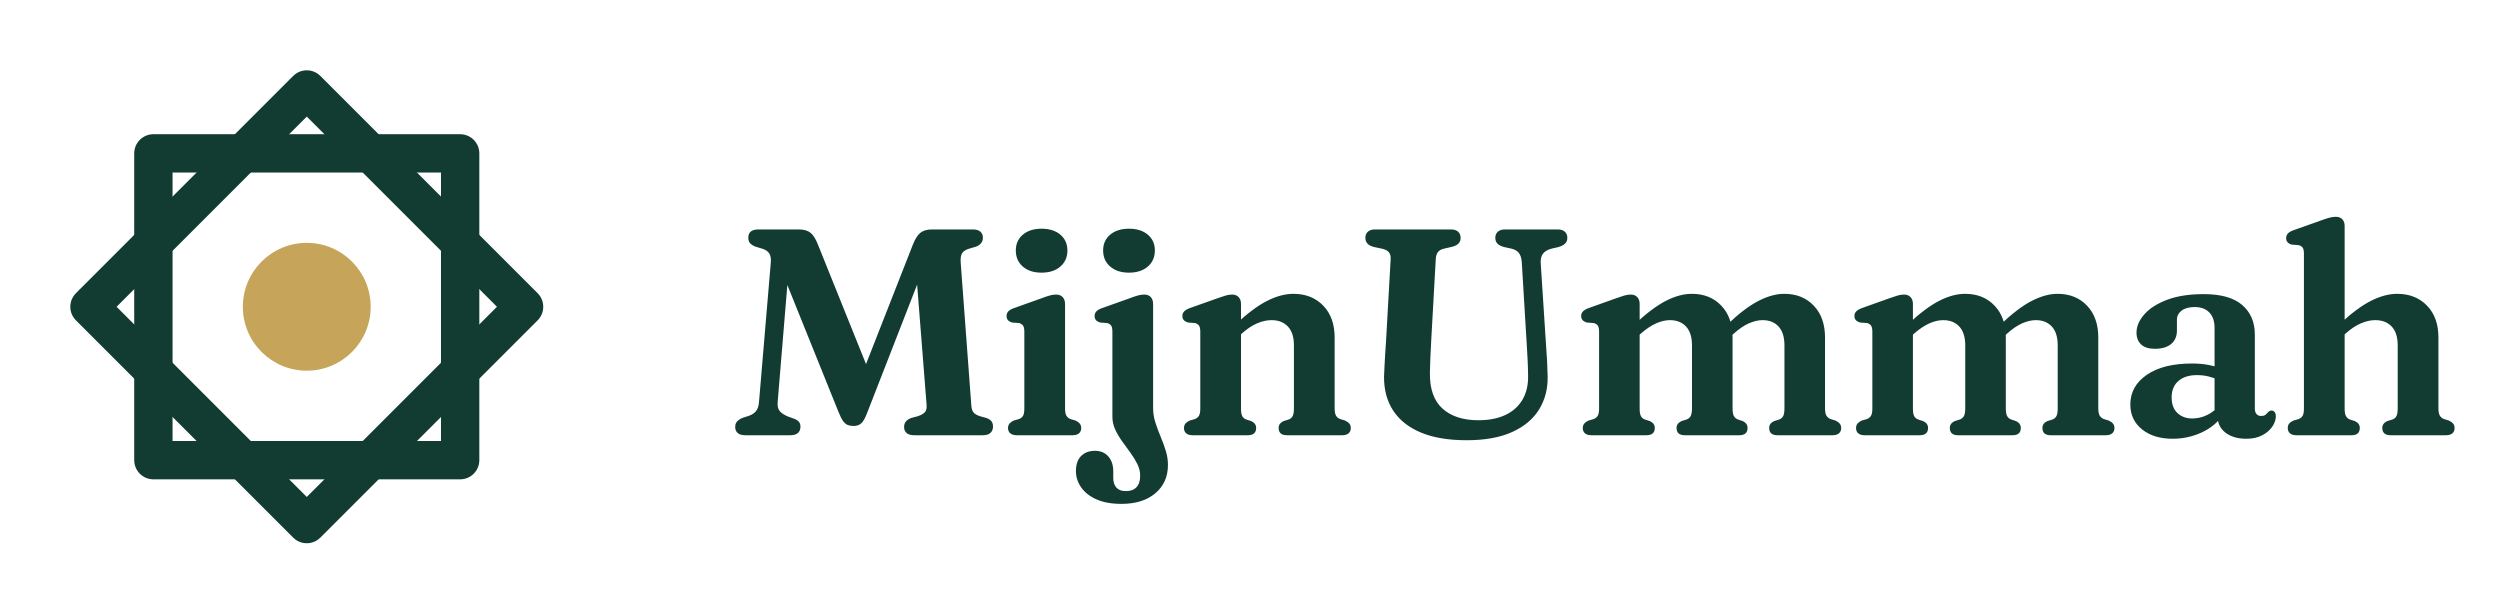
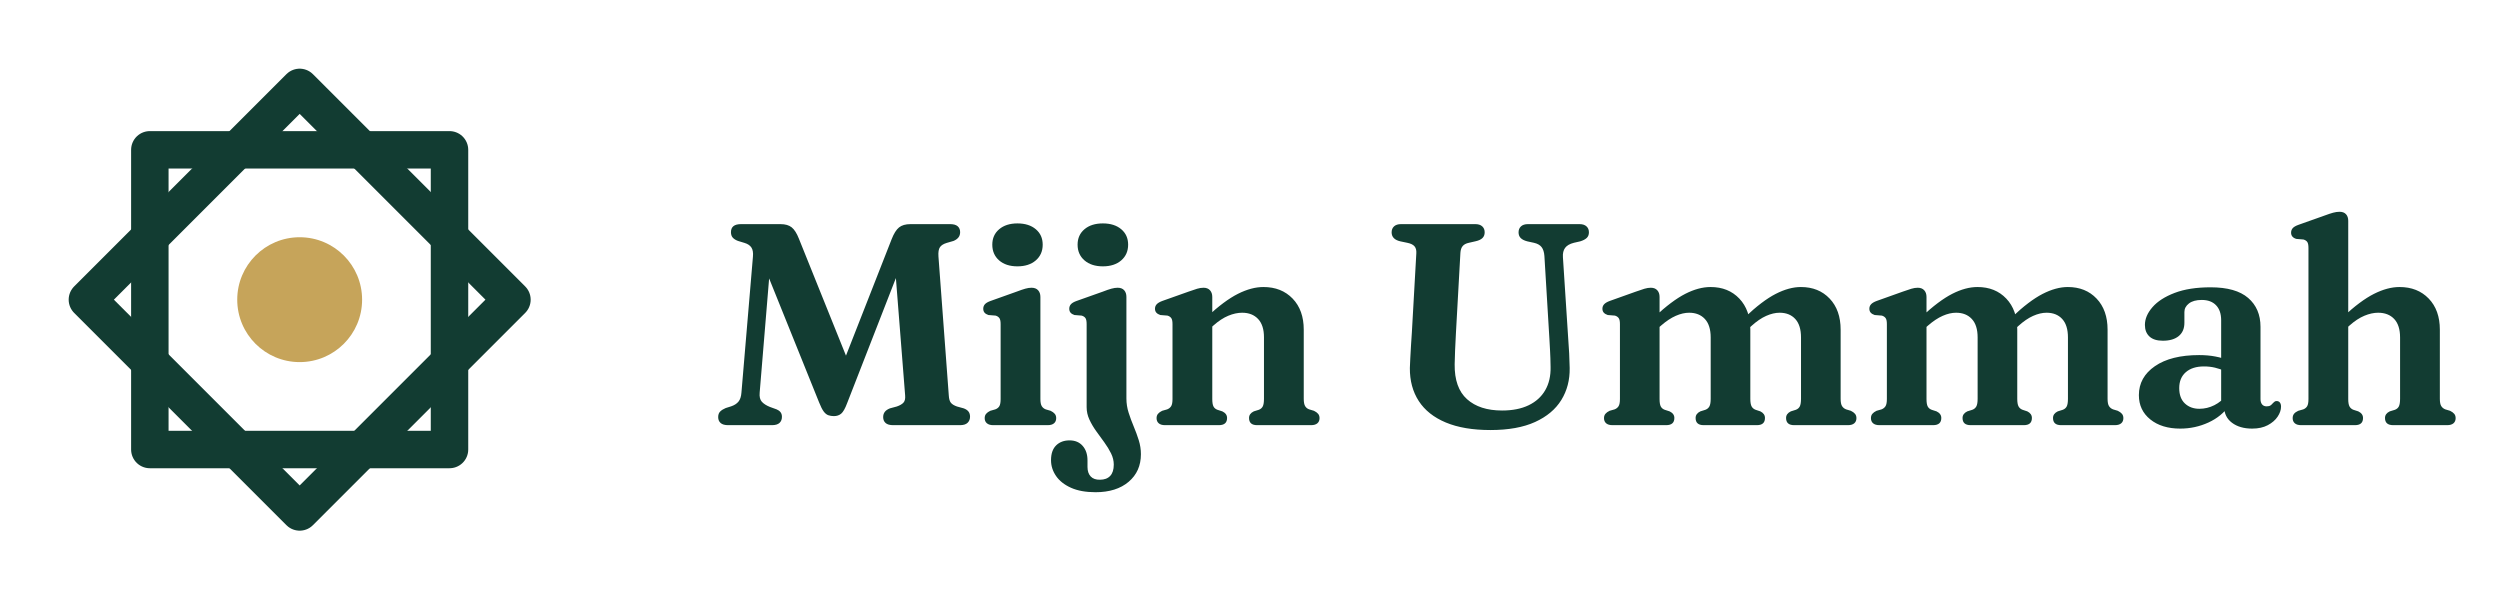
- <svg xmlns="http://www.w3.org/2000/svg" viewBox="0 0 391.17 96" width="391.17" height="96" role="img" aria-labelledby="title">
+ <svg xmlns="http://www.w3.org/2000/svg" viewBox="0 0 400.44 96" width="400.44" height="96" role="img" aria-labelledby="title">
  <path d="M24 24H72V72H24Z" fill="none" stroke="#123C32" stroke-width="6" stroke-linejoin="round" />
  <path d="M48 14L82 48L48 82L14 48Z" fill="none" stroke="#123C32" stroke-width="6" stroke-linejoin="round" />
  <circle cx="48" cy="48" r="10" fill="#C6A45A" />
  <g transform="translate(114 68.1)">
-     <path d="M22.701 -8.165 20.125 -7.613 28.819 -29.785Q29.348 -31.142 30.003 -31.671Q30.659 -32.2 31.832 -32.2H38.203Q39.008 -32.2 39.399 -31.855Q39.79 -31.51 39.79 -30.912Q39.79 -30.406 39.514 -30.061Q39.238 -29.716 38.732 -29.509L37.628 -29.187Q36.869 -28.957 36.558 -28.508Q36.248 -28.06 36.317 -27.025L37.973 -4.761Q38.019 -3.933 38.318 -3.576Q38.617 -3.22 39.284 -2.99L40.365 -2.691Q40.871 -2.507 41.124 -2.185Q41.377 -1.863 41.377 -1.357Q41.377 -0.759 40.986 -0.38Q40.595 0.0 39.79 0.0H29.049Q28.244 0.0 27.853 -0.345Q27.462 -0.69 27.462 -1.288Q27.462 -1.771 27.715 -2.116Q27.968 -2.461 28.543 -2.691L29.647 -2.99Q30.383 -3.243 30.716 -3.611Q31.05 -3.979 30.981 -4.761L29.141 -28.129L31.326 -28.244L21.689 -3.519Q21.206 -2.231 20.734 -1.84Q20.263 -1.449 19.573 -1.449Q19.09 -1.449 18.688 -1.587Q18.285 -1.725 17.94 -2.185Q17.595 -2.645 17.204 -3.634L7.498 -27.715L9.591 -28.29L7.682 -5.221Q7.59 -4.232 8.027 -3.749Q8.464 -3.266 9.315 -2.921L10.396 -2.53Q10.787 -2.369 11.017 -2.082Q11.247 -1.794 11.247 -1.334Q11.247 -0.713 10.856 -0.356Q10.465 0.0 9.66 0.0H2.622Q1.817 0.0 1.426 -0.345Q1.035 -0.69 1.035 -1.288Q1.035 -1.863 1.357 -2.185Q1.679 -2.507 2.231 -2.737L3.105 -3.013Q3.864 -3.266 4.278 -3.76Q4.692 -4.255 4.761 -5.221L6.601 -26.979Q6.693 -27.945 6.359 -28.451Q6.026 -28.957 5.267 -29.187L4.209 -29.509Q3.657 -29.716 3.369 -30.038Q3.082 -30.36 3.082 -30.912Q3.082 -32.2 4.692 -32.2H11.017Q12.167 -32.2 12.811 -31.683Q13.455 -31.165 13.961 -29.877ZM52.647 -20.539V-4.186Q52.647 -3.404 52.865 -3.047Q53.084 -2.691 53.498 -2.53L54.28 -2.3Q54.717 -2.093 54.947 -1.817Q55.177 -1.541 55.177 -1.127Q55.177 -0.598 54.832 -0.299Q54.487 0.0 53.82 0.0H45.08Q44.436 0.0 44.079 -0.299Q43.723 -0.598 43.723 -1.127Q43.723 -1.541 43.953 -1.817Q44.183 -2.093 44.62 -2.3L45.425 -2.53Q45.862 -2.691 46.069 -3.036Q46.276 -3.381 46.276 -4.186V-16.192Q46.276 -16.882 46.069 -17.158Q45.862 -17.434 45.471 -17.549L44.321 -17.641Q43.907 -17.779 43.7 -18.02Q43.493 -18.262 43.493 -18.653Q43.493 -19.067 43.757 -19.366Q44.022 -19.665 44.666 -19.895L48.852 -21.39Q49.703 -21.712 50.232 -21.861Q50.761 -22.011 51.221 -22.011Q51.911 -22.011 52.279 -21.608Q52.647 -21.206 52.647 -20.539ZM48.967 -25.438Q47.127 -25.438 46.034 -26.392Q44.942 -27.347 44.942 -28.911Q44.942 -30.452 46.046 -31.383Q47.15 -32.315 48.967 -32.315Q50.807 -32.315 51.911 -31.383Q53.015 -30.452 53.015 -28.911Q53.015 -27.347 51.911 -26.392Q50.807 -25.438 48.967 -25.438ZM66.424 -4.278Q66.424 -3.105 66.781 -1.99Q67.137 -0.874 67.597 0.218Q68.057 1.311 68.402 2.415Q68.747 3.519 68.747 4.646Q68.747 7.406 66.781 9.073Q64.814 10.741 61.479 10.741Q59.133 10.741 57.546 10.028Q55.959 9.315 55.154 8.142Q54.349 6.969 54.349 5.612Q54.349 4.048 55.166 3.243Q55.982 2.438 57.316 2.438Q58.65 2.438 59.421 3.324Q60.191 4.209 60.191 5.635V6.693Q60.191 7.682 60.709 8.223Q61.226 8.763 62.192 8.74Q63.25 8.74 63.825 8.13Q64.4 7.521 64.4 6.325Q64.4 5.405 63.963 4.519Q63.526 3.634 62.882 2.748Q62.238 1.863 61.582 0.955Q60.927 0.046 60.49 -0.908Q60.053 -1.863 60.053 -2.875V-16.192Q60.053 -16.882 59.858 -17.158Q59.662 -17.434 59.248 -17.549L58.098 -17.641Q57.684 -17.779 57.477 -18.02Q57.27 -18.262 57.27 -18.653Q57.27 -19.067 57.535 -19.366Q57.799 -19.665 58.443 -19.895L62.652 -21.39Q63.48 -21.712 64.02 -21.861Q64.561 -22.011 65.021 -22.011Q65.711 -22.011 66.067 -21.608Q66.424 -21.206 66.424 -20.539ZM62.652 -25.438Q60.812 -25.438 59.708 -26.392Q58.604 -27.347 58.604 -28.911Q58.604 -30.452 59.708 -31.383Q60.812 -32.315 62.652 -32.315Q64.492 -32.315 65.596 -31.383Q66.7 -30.452 66.7 -28.911Q66.7 -27.347 65.596 -26.392Q64.492 -25.438 62.652 -25.438ZM80.178 -20.539V-4.186Q80.178 -3.358 80.374 -2.99Q80.569 -2.622 81.006 -2.461L81.788 -2.208Q82.547 -1.84 82.547 -1.15Q82.547 0.0 81.236 0.0H72.611Q71.944 0.0 71.599 -0.299Q71.254 -0.598 71.254 -1.127Q71.254 -1.541 71.484 -1.817Q71.714 -2.093 72.151 -2.3L72.956 -2.53Q73.37 -2.691 73.589 -3.036Q73.807 -3.381 73.807 -4.186V-16.192Q73.807 -16.882 73.6 -17.158Q73.393 -17.434 73.002 -17.549L71.852 -17.641Q71.438 -17.779 71.22 -18.02Q71.001 -18.262 71.001 -18.653Q71.001 -19.067 71.277 -19.366Q71.553 -19.665 72.174 -19.895L76.383 -21.39Q77.211 -21.689 77.751 -21.85Q78.292 -22.011 78.775 -22.011Q79.442 -22.011 79.81 -21.608Q80.178 -21.206 80.178 -20.539ZM79.442 -15.134 78.292 -16.399 79.327 -17.342Q82.11 -19.941 84.284 -21.034Q86.457 -22.126 88.366 -22.126Q91.264 -22.126 93.047 -20.274Q94.829 -18.423 94.829 -15.295V-4.232Q94.829 -3.404 95.059 -3.036Q95.289 -2.668 95.703 -2.53L96.462 -2.3Q96.899 -2.093 97.129 -1.817Q97.359 -1.541 97.359 -1.127Q97.359 -0.598 97.014 -0.299Q96.669 0.0 96.002 0.0H87.354Q86.066 0.0 86.066 -1.15Q86.066 -1.84 86.825 -2.208L87.63 -2.461Q88.067 -2.622 88.263 -3.002Q88.458 -3.381 88.458 -4.232V-14.076Q88.458 -16.008 87.515 -17.008Q86.572 -18.009 84.962 -18.009Q83.904 -18.009 82.743 -17.526Q81.581 -17.043 80.362 -15.962ZM124.913 -13.754 124.108 -27.094Q124.039 -28.037 123.648 -28.532Q123.257 -29.026 122.429 -29.21L121.371 -29.44Q120.658 -29.624 120.313 -29.969Q119.968 -30.314 119.968 -30.889Q119.968 -31.487 120.359 -31.843Q120.75 -32.2 121.463 -32.2H129.743Q130.456 -32.2 130.847 -31.843Q131.238 -31.487 131.238 -30.889Q131.238 -30.314 130.882 -29.98Q130.525 -29.647 129.835 -29.44L128.823 -29.21Q127.834 -28.957 127.42 -28.393Q127.006 -27.83 127.075 -26.887L127.926 -13.8Q128.018 -12.627 128.076 -11.5Q128.133 -10.373 128.156 -9.154Q128.202 -6.279 126.822 -4.037Q125.442 -1.794 122.613 -0.506Q119.784 0.782 115.46 0.782Q111.205 0.782 108.319 -0.425Q105.432 -1.633 103.983 -3.864Q102.534 -6.095 102.557 -9.154Q102.58 -9.775 102.626 -10.729Q102.672 -11.684 102.741 -12.776Q102.81 -13.869 102.879 -14.881L103.592 -27.531Q103.638 -28.267 103.293 -28.658Q102.948 -29.049 102.143 -29.21L101.039 -29.44Q99.636 -29.762 99.636 -30.889Q99.636 -31.487 100.027 -31.843Q100.418 -32.2 101.131 -32.2H113.045Q113.758 -32.2 114.149 -31.843Q114.54 -31.487 114.54 -30.889Q114.54 -30.314 114.183 -29.969Q113.827 -29.624 113.114 -29.463L112.01 -29.21Q111.343 -29.072 111.021 -28.692Q110.699 -28.313 110.653 -27.6L109.94 -14.812Q109.848 -13.271 109.802 -12.006Q109.756 -10.741 109.733 -9.752Q109.687 -5.98 111.711 -4.163Q113.735 -2.346 117.323 -2.346Q119.83 -2.346 121.578 -3.186Q123.326 -4.025 124.234 -5.589Q125.143 -7.153 125.097 -9.315Q125.074 -10.879 125.017 -11.88Q124.959 -12.88 124.913 -13.754ZM142.554 -20.539V-4.186Q142.554 -3.358 142.75 -2.99Q142.945 -2.622 143.382 -2.461L144.164 -2.208Q144.923 -1.84 144.923 -1.15Q144.923 0.0 143.612 0.0H135.01Q134.343 0.0 133.998 -0.299Q133.653 -0.598 133.653 -1.127Q133.653 -1.541 133.883 -1.817Q134.113 -2.093 134.55 -2.3L135.355 -2.53Q135.769 -2.691 135.987 -3.036Q136.206 -3.381 136.206 -4.186V-16.192Q136.206 -16.882 135.999 -17.158Q135.792 -17.434 135.401 -17.549L134.251 -17.641Q133.837 -17.779 133.618 -18.02Q133.4 -18.262 133.4 -18.653Q133.4 -19.067 133.676 -19.366Q133.952 -19.665 134.573 -19.895L138.759 -21.39Q139.587 -21.689 140.127 -21.85Q140.668 -22.011 141.151 -22.011Q141.818 -22.011 142.186 -21.608Q142.554 -21.206 142.554 -20.539ZM141.864 -15.134 140.737 -16.399 141.749 -17.342Q144.532 -19.941 146.671 -21.034Q148.81 -22.126 150.719 -22.126Q153.571 -22.126 155.33 -20.274Q157.09 -18.423 157.09 -15.295V-4.232Q157.09 -3.381 157.297 -3.002Q157.504 -2.622 157.941 -2.461L158.7 -2.208Q159.436 -1.84 159.436 -1.15Q159.436 0.0 158.148 0.0H149.615Q148.327 0.0 148.327 -1.15Q148.327 -1.84 149.086 -2.208L149.891 -2.461Q150.328 -2.622 150.535 -3.002Q150.742 -3.381 150.742 -4.232V-14.053Q150.742 -16.008 149.81 -17.008Q148.879 -18.009 147.292 -18.009Q146.28 -18.009 145.153 -17.514Q144.026 -17.02 142.807 -15.962ZM156.469 -15.157 155.319 -16.445 156.239 -17.296Q158.999 -19.918 161.149 -21.022Q163.3 -22.126 165.186 -22.126Q168.038 -22.126 169.797 -20.274Q171.557 -18.423 171.557 -15.295V-4.232Q171.557 -3.404 171.787 -3.047Q172.017 -2.691 172.431 -2.53L173.19 -2.3Q173.627 -2.093 173.857 -1.817Q174.087 -1.541 174.087 -1.127Q174.087 -0.598 173.742 -0.299Q173.397 0.0 172.73 0.0H164.105Q162.817 0.0 162.817 -1.15Q162.817 -1.84 163.576 -2.208L164.381 -2.461Q164.818 -2.622 165.013 -3.002Q165.209 -3.381 165.209 -4.232V-14.053Q165.209 -16.008 164.289 -17.008Q163.369 -18.009 161.782 -18.009Q160.77 -18.009 159.631 -17.503Q158.493 -16.997 157.274 -15.893ZM185.311 -20.539V-4.186Q185.311 -3.358 185.507 -2.99Q185.702 -2.622 186.139 -2.461L186.921 -2.208Q187.68 -1.84 187.68 -1.15Q187.68 0.0 186.369 0.0H177.767Q177.1 0.0 176.755 -0.299Q176.41 -0.598 176.41 -1.127Q176.41 -1.541 176.64 -1.817Q176.87 -2.093 177.307 -2.3L178.112 -2.53Q178.526 -2.691 178.744 -3.036Q178.963 -3.381 178.963 -4.186V-16.192Q178.963 -16.882 178.756 -17.158Q178.549 -17.434 178.158 -17.549L177.008 -17.641Q176.594 -17.779 176.375 -18.02Q176.157 -18.262 176.157 -18.653Q176.157 -19.067 176.433 -19.366Q176.709 -19.665 177.33 -19.895L181.516 -21.39Q182.344 -21.689 182.885 -21.85Q183.425 -22.011 183.908 -22.011Q184.575 -22.011 184.943 -21.608Q185.311 -21.206 185.311 -20.539ZM184.621 -15.134 183.494 -16.399 184.506 -17.342Q187.289 -19.941 189.428 -21.034Q191.567 -22.126 193.476 -22.126Q196.328 -22.126 198.087 -20.274Q199.847 -18.423 199.847 -15.295V-4.232Q199.847 -3.381 200.054 -3.002Q200.261 -2.622 200.698 -2.461L201.457 -2.208Q202.193 -1.84 202.193 -1.15Q202.193 0.0 200.905 0.0H192.372Q191.084 0.0 191.084 -1.15Q191.084 -1.84 191.843 -2.208L192.648 -2.461Q193.085 -2.622 193.292 -3.002Q193.499 -3.381 193.499 -4.232V-14.053Q193.499 -16.008 192.567 -17.008Q191.636 -18.009 190.049 -18.009Q189.037 -18.009 187.91 -17.514Q186.783 -17.02 185.564 -15.962ZM199.226 -15.157 198.076 -16.445 198.996 -17.296Q201.756 -19.918 203.906 -21.022Q206.057 -22.126 207.943 -22.126Q210.795 -22.126 212.554 -20.274Q214.314 -18.423 214.314 -15.295V-4.232Q214.314 -3.404 214.544 -3.047Q214.774 -2.691 215.188 -2.53L215.947 -2.3Q216.384 -2.093 216.614 -1.817Q216.844 -1.541 216.844 -1.127Q216.844 -0.598 216.499 -0.299Q216.154 0.0 215.487 0.0H206.862Q205.574 0.0 205.574 -1.15Q205.574 -1.84 206.333 -2.208L207.138 -2.461Q207.575 -2.622 207.77 -3.002Q207.966 -3.381 207.966 -4.232V-14.053Q207.966 -16.008 207.046 -17.008Q206.126 -18.009 204.539 -18.009Q203.527 -18.009 202.388 -17.503Q201.25 -16.997 200.031 -15.893ZM232.99 -2.944V-3.542L232.507 -3.749V-16.813Q232.507 -18.354 231.69 -19.205Q230.874 -20.056 229.402 -20.056Q228.068 -20.056 227.344 -19.492Q226.619 -18.929 226.619 -18.124V-16.399Q226.619 -15.019 225.71 -14.271Q224.802 -13.524 223.169 -13.524Q221.743 -13.524 221.019 -14.203Q220.294 -14.881 220.294 -16.054Q220.294 -17.503 221.502 -18.895Q222.709 -20.286 225.055 -21.183Q227.401 -22.08 230.828 -22.08Q234.853 -22.08 236.831 -20.378Q238.809 -18.676 238.809 -15.755V-4.186Q238.809 -3.634 239.062 -3.324Q239.315 -3.013 239.798 -3.013Q240.212 -3.013 240.43 -3.174Q240.649 -3.335 240.81 -3.542Q240.948 -3.68 241.075 -3.772Q241.201 -3.864 241.385 -3.864Q241.73 -3.864 241.914 -3.622Q242.098 -3.381 242.098 -2.967Q242.098 -2.185 241.558 -1.369Q241.017 -0.552 239.982 0.0Q238.947 0.552 237.475 0.552Q235.474 0.552 234.232 -0.391Q232.99 -1.334 232.99 -2.944ZM219.328 -4.807Q219.328 -7.682 221.904 -9.453Q224.48 -11.224 228.988 -11.224Q230.391 -11.224 231.587 -10.994Q232.783 -10.764 233.634 -10.396L233.105 -8.671Q232.323 -9.016 231.507 -9.212Q230.69 -9.407 229.747 -9.407Q227.907 -9.407 226.849 -8.487Q225.791 -7.567 225.791 -5.934Q225.791 -4.324 226.7 -3.473Q227.608 -2.622 229.011 -2.622Q230.276 -2.622 231.415 -3.197Q232.553 -3.772 233.335 -4.784L233.841 -3.197Q232.599 -1.403 230.471 -0.425Q228.344 0.552 225.952 0.552Q222.985 0.552 221.156 -0.92Q219.328 -2.392 219.328 -4.807ZM252.149 -15.134 250.999 -16.399 252.034 -17.342Q254.817 -19.941 256.99 -21.034Q259.164 -22.126 261.073 -22.126Q263.971 -22.126 265.754 -20.274Q267.536 -18.423 267.536 -15.295V-4.232Q267.536 -3.404 267.766 -3.047Q267.996 -2.691 268.41 -2.53L269.169 -2.3Q269.606 -2.093 269.836 -1.817Q270.066 -1.541 270.066 -1.127Q270.066 -0.598 269.721 -0.299Q269.376 0.0 268.709 0.0H260.061Q258.75 0.0 258.75 -1.15Q258.75 -1.84 259.509 -2.208L260.337 -2.461Q260.774 -2.622 260.969 -3.002Q261.165 -3.381 261.165 -4.232V-14.053Q261.165 -16.008 260.222 -17.008Q259.279 -18.009 257.646 -18.009Q256.611 -18.009 255.45 -17.526Q254.288 -17.043 253.069 -15.962ZM252.862 -32.729V-4.186Q252.862 -3.358 253.069 -2.99Q253.276 -2.622 253.69 -2.461L254.472 -2.208Q255.231 -1.84 255.231 -1.15Q255.231 0.0 253.943 0.0H245.318Q244.651 0.0 244.306 -0.299Q243.961 -0.598 243.961 -1.127Q243.961 -1.541 244.179 -1.817Q244.398 -2.093 244.858 -2.3L245.663 -2.53Q246.077 -2.691 246.284 -3.036Q246.491 -3.381 246.491 -4.186V-28.382Q246.491 -29.072 246.296 -29.348Q246.1 -29.624 245.686 -29.739L244.559 -29.831Q244.145 -29.946 243.926 -30.199Q243.708 -30.452 243.708 -30.82Q243.708 -31.257 243.972 -31.556Q244.237 -31.855 244.881 -32.085L249.09 -33.58Q249.895 -33.879 250.435 -34.028Q250.976 -34.178 251.482 -34.178Q252.149 -34.178 252.505 -33.787Q252.862 -33.396 252.862 -32.729Z" fill="#123C32" />
+     <path d="M22.701 -8.165 20.125 -7.613 28.819 -29.785Q29.348 -31.142 30.003 -31.671Q30.659 -32.2 31.832 -32.2H38.203Q39.008 -32.2 39.399 -31.855Q39.79 -31.51 39.79 -30.912Q39.79 -30.406 39.514 -30.061Q39.238 -29.716 38.732 -29.509L37.628 -29.187Q36.869 -28.957 36.558 -28.508Q36.248 -28.06 36.317 -27.025L37.973 -4.761Q38.019 -3.933 38.318 -3.576Q38.617 -3.22 39.284 -2.99L40.365 -2.691Q40.871 -2.507 41.124 -2.185Q41.377 -1.863 41.377 -1.357Q41.377 -0.759 40.986 -0.38Q40.595 0.0 39.79 0.0H29.049Q28.244 0.0 27.853 -0.345Q27.462 -0.69 27.462 -1.288Q27.462 -1.771 27.715 -2.116Q27.968 -2.461 28.543 -2.691L29.647 -2.99Q30.383 -3.243 30.716 -3.611Q31.05 -3.979 30.981 -4.761L29.141 -28.129L31.326 -28.244L21.689 -3.519Q21.206 -2.231 20.734 -1.84Q20.263 -1.449 19.573 -1.449Q19.09 -1.449 18.688 -1.587Q18.285 -1.725 17.94 -2.185Q17.595 -2.645 17.204 -3.634L7.498 -27.715L9.591 -28.29L7.682 -5.221Q7.59 -4.232 8.027 -3.749Q8.464 -3.266 9.315 -2.921L10.396 -2.53Q10.787 -2.369 11.017 -2.082Q11.247 -1.794 11.247 -1.334Q11.247 -0.713 10.856 -0.356Q10.465 0.0 9.66 0.0H2.622Q1.817 0.0 1.426 -0.345Q1.035 -0.69 1.035 -1.288Q1.035 -1.863 1.357 -2.185Q1.679 -2.507 2.231 -2.737L3.105 -3.013Q3.864 -3.266 4.278 -3.76Q4.692 -4.255 4.761 -5.221L6.601 -26.979Q6.693 -27.945 6.359 -28.451Q6.026 -28.957 5.267 -29.187L4.209 -29.509Q3.657 -29.716 3.369 -30.038Q3.082 -30.36 3.082 -30.912Q3.082 -32.2 4.692 -32.2H11.017Q12.167 -32.2 12.811 -31.683Q13.455 -31.165 13.961 -29.877ZM52.647 -20.539V-4.186Q52.647 -3.404 52.865 -3.047Q53.084 -2.691 53.498 -2.53L54.28 -2.3Q54.717 -2.093 54.947 -1.817Q55.177 -1.541 55.177 -1.127Q55.177 -0.598 54.832 -0.299Q54.487 0.0 53.82 0.0H45.08Q44.436 0.0 44.079 -0.299Q43.723 -0.598 43.723 -1.127Q43.723 -1.541 43.953 -1.817Q44.183 -2.093 44.62 -2.3L45.425 -2.53Q45.862 -2.691 46.069 -3.036Q46.276 -3.381 46.276 -4.186V-16.192Q46.276 -16.882 46.069 -17.158Q45.862 -17.434 45.471 -17.549L44.321 -17.641Q43.907 -17.779 43.7 -18.02Q43.493 -18.262 43.493 -18.653Q43.493 -19.067 43.757 -19.366Q44.022 -19.665 44.666 -19.895L48.852 -21.39Q49.703 -21.712 50.232 -21.861Q50.761 -22.011 51.221 -22.011Q51.911 -22.011 52.279 -21.608Q52.647 -21.206 52.647 -20.539ZM48.967 -25.438Q47.127 -25.438 46.034 -26.392Q44.942 -27.347 44.942 -28.911Q44.942 -30.452 46.046 -31.383Q47.15 -32.315 48.967 -32.315Q50.807 -32.315 51.911 -31.383Q53.015 -30.452 53.015 -28.911Q53.015 -27.347 51.911 -26.392Q50.807 -25.438 48.967 -25.438ZM66.424 -4.278Q66.424 -3.105 66.781 -1.99Q67.137 -0.874 67.597 0.218Q68.057 1.311 68.402 2.415Q68.747 3.519 68.747 4.646Q68.747 7.406 66.781 9.073Q64.814 10.741 61.479 10.741Q59.133 10.741 57.546 10.028Q55.959 9.315 55.154 8.142Q54.349 6.969 54.349 5.612Q54.349 4.048 55.166 3.243Q55.982 2.438 57.316 2.438Q58.65 2.438 59.421 3.324Q60.191 4.209 60.191 5.635V6.693Q60.191 7.682 60.709 8.223Q61.226 8.763 62.192 8.74Q63.25 8.74 63.825 8.13Q64.4 7.521 64.4 6.325Q64.4 5.405 63.963 4.519Q63.526 3.634 62.882 2.748Q62.238 1.863 61.582 0.955Q60.927 0.046 60.49 -0.908Q60.053 -1.863 60.053 -2.875V-16.192Q60.053 -16.882 59.858 -17.158Q59.662 -17.434 59.248 -17.549L58.098 -17.641Q57.684 -17.779 57.477 -18.02Q57.27 -18.262 57.27 -18.653Q57.27 -19.067 57.535 -19.366Q57.799 -19.665 58.443 -19.895L62.652 -21.39Q63.48 -21.712 64.02 -21.861Q64.561 -22.011 65.021 -22.011Q65.711 -22.011 66.067 -21.608Q66.424 -21.206 66.424 -20.539ZM62.652 -25.438Q60.812 -25.438 59.708 -26.392Q58.604 -27.347 58.604 -28.911Q58.604 -30.452 59.708 -31.383Q60.812 -32.315 62.652 -32.315Q64.492 -32.315 65.596 -31.383Q66.7 -30.452 66.7 -28.911Q66.7 -27.347 65.596 -26.392Q64.492 -25.438 62.652 -25.438ZM80.178 -20.539V-4.186Q80.178 -3.358 80.374 -2.99Q80.569 -2.622 81.006 -2.461L81.788 -2.208Q82.547 -1.84 82.547 -1.15Q82.547 0.0 81.236 0.0H72.611Q71.944 0.0 71.599 -0.299Q71.254 -0.598 71.254 -1.127Q71.254 -1.541 71.484 -1.817Q71.714 -2.093 72.151 -2.3L72.956 -2.53Q73.37 -2.691 73.589 -3.036Q73.807 -3.381 73.807 -4.186V-16.192Q73.807 -16.882 73.6 -17.158Q73.393 -17.434 73.002 -17.549L71.852 -17.641Q71.438 -17.779 71.22 -18.02Q71.001 -18.262 71.001 -18.653Q71.001 -19.067 71.277 -19.366Q71.553 -19.665 72.174 -19.895L76.383 -21.39Q77.211 -21.689 77.751 -21.85Q78.292 -22.011 78.775 -22.011Q79.442 -22.011 79.81 -21.608Q80.178 -21.206 80.178 -20.539ZM79.442 -15.134 78.292 -16.399 79.327 -17.342Q82.11 -19.941 84.284 -21.034Q86.457 -22.126 88.366 -22.126Q91.264 -22.126 93.047 -20.274Q94.829 -18.423 94.829 -15.295V-4.232Q94.829 -3.404 95.059 -3.036Q95.289 -2.668 95.703 -2.53L96.462 -2.3Q96.899 -2.093 97.129 -1.817Q97.359 -1.541 97.359 -1.127Q97.359 -0.598 97.014 -0.299Q96.669 0.0 96.002 0.0H87.354Q86.066 0.0 86.066 -1.15Q86.066 -1.84 86.825 -2.208L87.63 -2.461Q88.067 -2.622 88.263 -3.002Q88.458 -3.381 88.458 -4.232V-14.076Q88.458 -16.008 87.515 -17.008Q86.572 -18.009 84.962 -18.009Q83.904 -18.009 82.743 -17.526Q81.581 -17.043 80.362 -15.962ZM134.182 -13.754 133.377 -27.094Q133.308 -28.037 132.917 -28.532Q132.526 -29.026 131.698 -29.21L130.64 -29.44Q129.927 -29.624 129.582 -29.969Q129.237 -30.314 129.237 -30.889Q129.237 -31.487 129.628 -31.843Q130.019 -32.2 130.732 -32.2H139.012Q139.725 -32.2 140.116 -31.843Q140.507 -31.487 140.507 -30.889Q140.507 -30.314 140.15 -29.98Q139.794 -29.647 139.104 -29.44L138.092 -29.21Q137.103 -28.957 136.689 -28.393Q136.275 -27.83 136.344 -26.887L137.195 -13.8Q137.287 -12.627 137.344 -11.5Q137.402 -10.373 137.425 -9.154Q137.471 -6.279 136.091 -4.037Q134.711 -1.794 131.882 -0.506Q129.053 0.782 124.729 0.782Q120.474 0.782 117.587 -0.425Q114.701 -1.633 113.252 -3.864Q111.803 -6.095 111.826 -9.154Q111.849 -9.775 111.895 -10.729Q111.941 -11.684 112.01 -12.776Q112.079 -13.869 112.148 -14.881L112.861 -27.531Q112.907 -28.267 112.562 -28.658Q112.217 -29.049 111.412 -29.21L110.308 -29.44Q108.905 -29.762 108.905 -30.889Q108.905 -31.487 109.296 -31.843Q109.687 -32.2 110.4 -32.2H122.314Q123.027 -32.2 123.418 -31.843Q123.809 -31.487 123.809 -30.889Q123.809 -30.314 123.452 -29.969Q123.096 -29.624 122.383 -29.463L121.279 -29.21Q120.612 -29.072 120.29 -28.692Q119.968 -28.313 119.922 -27.6L119.209 -14.812Q119.117 -13.271 119.071 -12.006Q119.025 -10.741 119.002 -9.752Q118.956 -5.98 120.98 -4.163Q123.004 -2.346 126.592 -2.346Q129.099 -2.346 130.847 -3.186Q132.595 -4.025 133.503 -5.589Q134.412 -7.153 134.366 -9.315Q134.343 -10.879 134.285 -11.88Q134.228 -12.88 134.182 -13.754ZM151.823 -20.539V-4.186Q151.823 -3.358 152.019 -2.99Q152.214 -2.622 152.651 -2.461L153.433 -2.208Q154.192 -1.84 154.192 -1.15Q154.192 0.0 152.881 0.0H144.279Q143.612 0.0 143.267 -0.299Q142.922 -0.598 142.922 -1.127Q142.922 -1.541 143.152 -1.817Q143.382 -2.093 143.819 -2.3L144.624 -2.53Q145.038 -2.691 145.256 -3.036Q145.475 -3.381 145.475 -4.186V-16.192Q145.475 -16.882 145.268 -17.158Q145.061 -17.434 144.67 -17.549L143.52 -17.641Q143.106 -17.779 142.887 -18.02Q142.669 -18.262 142.669 -18.653Q142.669 -19.067 142.945 -19.366Q143.221 -19.665 143.842 -19.895L148.028 -21.39Q148.856 -21.689 149.397 -21.85Q149.937 -22.011 150.42 -22.011Q151.087 -22.011 151.455 -21.608Q151.823 -21.206 151.823 -20.539ZM151.133 -15.134 150.006 -16.399 151.018 -17.342Q153.801 -19.941 155.94 -21.034Q158.079 -22.126 159.988 -22.126Q162.84 -22.126 164.599 -20.274Q166.359 -18.423 166.359 -15.295V-4.232Q166.359 -3.381 166.566 -3.002Q166.773 -2.622 167.21 -2.461L167.969 -2.208Q168.705 -1.84 168.705 -1.15Q168.705 0.0 167.417 0.0H158.884Q157.596 0.0 157.596 -1.15Q157.596 -1.84 158.355 -2.208L159.16 -2.461Q159.597 -2.622 159.804 -3.002Q160.011 -3.381 160.011 -4.232V-14.053Q160.011 -16.008 159.079 -17.008Q158.148 -18.009 156.561 -18.009Q155.549 -18.009 154.422 -17.514Q153.295 -17.02 152.076 -15.962ZM165.738 -15.157 164.588 -16.445 165.508 -17.296Q168.268 -19.918 170.418 -21.022Q172.569 -22.126 174.455 -22.126Q177.307 -22.126 179.066 -20.274Q180.826 -18.423 180.826 -15.295V-4.232Q180.826 -3.404 181.056 -3.047Q181.286 -2.691 181.7 -2.53L182.459 -2.3Q182.896 -2.093 183.126 -1.817Q183.356 -1.541 183.356 -1.127Q183.356 -0.598 183.011 -0.299Q182.666 0.0 181.999 0.0H173.374Q172.086 0.0 172.086 -1.15Q172.086 -1.84 172.845 -2.208L173.65 -2.461Q174.087 -2.622 174.282 -3.002Q174.478 -3.381 174.478 -4.232V-14.053Q174.478 -16.008 173.558 -17.008Q172.638 -18.009 171.051 -18.009Q170.039 -18.009 168.9 -17.503Q167.762 -16.997 166.543 -15.893ZM194.58 -20.539V-4.186Q194.58 -3.358 194.776 -2.99Q194.971 -2.622 195.408 -2.461L196.19 -2.208Q196.949 -1.84 196.949 -1.15Q196.949 0.0 195.638 0.0H187.036Q186.369 0.0 186.024 -0.299Q185.679 -0.598 185.679 -1.127Q185.679 -1.541 185.909 -1.817Q186.139 -2.093 186.576 -2.3L187.381 -2.53Q187.795 -2.691 188.013 -3.036Q188.232 -3.381 188.232 -4.186V-16.192Q188.232 -16.882 188.025 -17.158Q187.818 -17.434 187.427 -17.549L186.277 -17.641Q185.863 -17.779 185.644 -18.02Q185.426 -18.262 185.426 -18.653Q185.426 -19.067 185.702 -19.366Q185.978 -19.665 186.599 -19.895L190.785 -21.39Q191.613 -21.689 192.154 -21.85Q192.694 -22.011 193.177 -22.011Q193.844 -22.011 194.212 -21.608Q194.58 -21.206 194.58 -20.539ZM193.89 -15.134 192.763 -16.399 193.775 -17.342Q196.558 -19.941 198.697 -21.034Q200.836 -22.126 202.745 -22.126Q205.597 -22.126 207.356 -20.274Q209.116 -18.423 209.116 -15.295V-4.232Q209.116 -3.381 209.323 -3.002Q209.53 -2.622 209.967 -2.461L210.726 -2.208Q211.462 -1.84 211.462 -1.15Q211.462 0.0 210.174 0.0H201.641Q200.353 0.0 200.353 -1.15Q200.353 -1.84 201.112 -2.208L201.917 -2.461Q202.354 -2.622 202.561 -3.002Q202.768 -3.381 202.768 -4.232V-14.053Q202.768 -16.008 201.837 -17.008Q200.905 -18.009 199.318 -18.009Q198.306 -18.009 197.179 -17.514Q196.052 -17.02 194.833 -15.962ZM208.495 -15.157 207.345 -16.445 208.265 -17.296Q211.025 -19.918 213.175 -21.022Q215.326 -22.126 217.212 -22.126Q220.064 -22.126 221.823 -20.274Q223.583 -18.423 223.583 -15.295V-4.232Q223.583 -3.404 223.813 -3.047Q224.043 -2.691 224.457 -2.53L225.216 -2.3Q225.653 -2.093 225.883 -1.817Q226.113 -1.541 226.113 -1.127Q226.113 -0.598 225.768 -0.299Q225.423 0.0 224.756 0.0H216.131Q214.843 0.0 214.843 -1.15Q214.843 -1.84 215.602 -2.208L216.407 -2.461Q216.844 -2.622 217.04 -3.002Q217.235 -3.381 217.235 -4.232V-14.053Q217.235 -16.008 216.315 -17.008Q215.395 -18.009 213.808 -18.009Q212.796 -18.009 211.657 -17.503Q210.519 -16.997 209.3 -15.893ZM242.259 -2.944V-3.542L241.776 -3.749V-16.813Q241.776 -18.354 240.959 -19.205Q240.143 -20.056 238.671 -20.056Q237.337 -20.056 236.613 -19.492Q235.888 -18.929 235.888 -18.124V-16.399Q235.888 -15.019 234.98 -14.271Q234.071 -13.524 232.438 -13.524Q231.012 -13.524 230.288 -14.203Q229.563 -14.881 229.563 -16.054Q229.563 -17.503 230.771 -18.895Q231.978 -20.286 234.324 -21.183Q236.67 -22.08 240.097 -22.08Q244.122 -22.08 246.1 -20.378Q248.078 -18.676 248.078 -15.755V-4.186Q248.078 -3.634 248.331 -3.324Q248.584 -3.013 249.067 -3.013Q249.481 -3.013 249.7 -3.174Q249.918 -3.335 250.079 -3.542Q250.217 -3.68 250.344 -3.772Q250.47 -3.864 250.654 -3.864Q250.999 -3.864 251.183 -3.622Q251.367 -3.381 251.367 -2.967Q251.367 -2.185 250.827 -1.369Q250.286 -0.552 249.251 0.0Q248.216 0.552 246.744 0.552Q244.743 0.552 243.501 -0.391Q242.259 -1.334 242.259 -2.944ZM228.597 -4.807Q228.597 -7.682 231.173 -9.453Q233.749 -11.224 238.257 -11.224Q239.66 -11.224 240.856 -10.994Q242.052 -10.764 242.903 -10.396L242.374 -8.671Q241.592 -9.016 240.776 -9.212Q239.959 -9.407 239.016 -9.407Q237.176 -9.407 236.118 -8.487Q235.06 -7.567 235.06 -5.934Q235.06 -4.324 235.969 -3.473Q236.877 -2.622 238.28 -2.622Q239.545 -2.622 240.684 -3.197Q241.822 -3.772 242.604 -4.784L243.11 -3.197Q241.868 -1.403 239.74 -0.425Q237.613 0.552 235.221 0.552Q232.254 0.552 230.425 -0.92Q228.597 -2.392 228.597 -4.807ZM261.418 -15.134 260.268 -16.399 261.303 -17.342Q264.086 -19.941 266.26 -21.034Q268.433 -22.126 270.342 -22.126Q273.24 -22.126 275.023 -20.274Q276.805 -18.423 276.805 -15.295V-4.232Q276.805 -3.404 277.035 -3.047Q277.265 -2.691 277.679 -2.53L278.438 -2.3Q278.875 -2.093 279.105 -1.817Q279.335 -1.541 279.335 -1.127Q279.335 -0.598 278.99 -0.299Q278.645 0.0 277.978 0.0H269.33Q268.019 0.0 268.019 -1.15Q268.019 -1.84 268.778 -2.208L269.606 -2.461Q270.043 -2.622 270.238 -3.002Q270.434 -3.381 270.434 -4.232V-14.053Q270.434 -16.008 269.491 -17.008Q268.548 -18.009 266.915 -18.009Q265.88 -18.009 264.719 -17.526Q263.557 -17.043 262.338 -15.962ZM262.131 -32.729V-4.186Q262.131 -3.358 262.338 -2.99Q262.545 -2.622 262.959 -2.461L263.741 -2.208Q264.5 -1.84 264.5 -1.15Q264.5 0.0 263.212 0.0H254.587Q253.92 0.0 253.575 -0.299Q253.23 -0.598 253.23 -1.127Q253.23 -1.541 253.448 -1.817Q253.667 -2.093 254.127 -2.3L254.932 -2.53Q255.346 -2.691 255.553 -3.036Q255.76 -3.381 255.76 -4.186V-28.382Q255.76 -29.072 255.565 -29.348Q255.369 -29.624 254.955 -29.739L253.828 -29.831Q253.414 -29.946 253.195 -30.199Q252.977 -30.452 252.977 -30.82Q252.977 -31.257 253.241 -31.556Q253.506 -31.855 254.15 -32.085L258.359 -33.58Q259.164 -33.879 259.704 -34.028Q260.245 -34.178 260.751 -34.178Q261.418 -34.178 261.774 -33.787Q262.131 -33.396 262.131 -32.729Z" fill="#123C32" />
  </g>
</svg>
